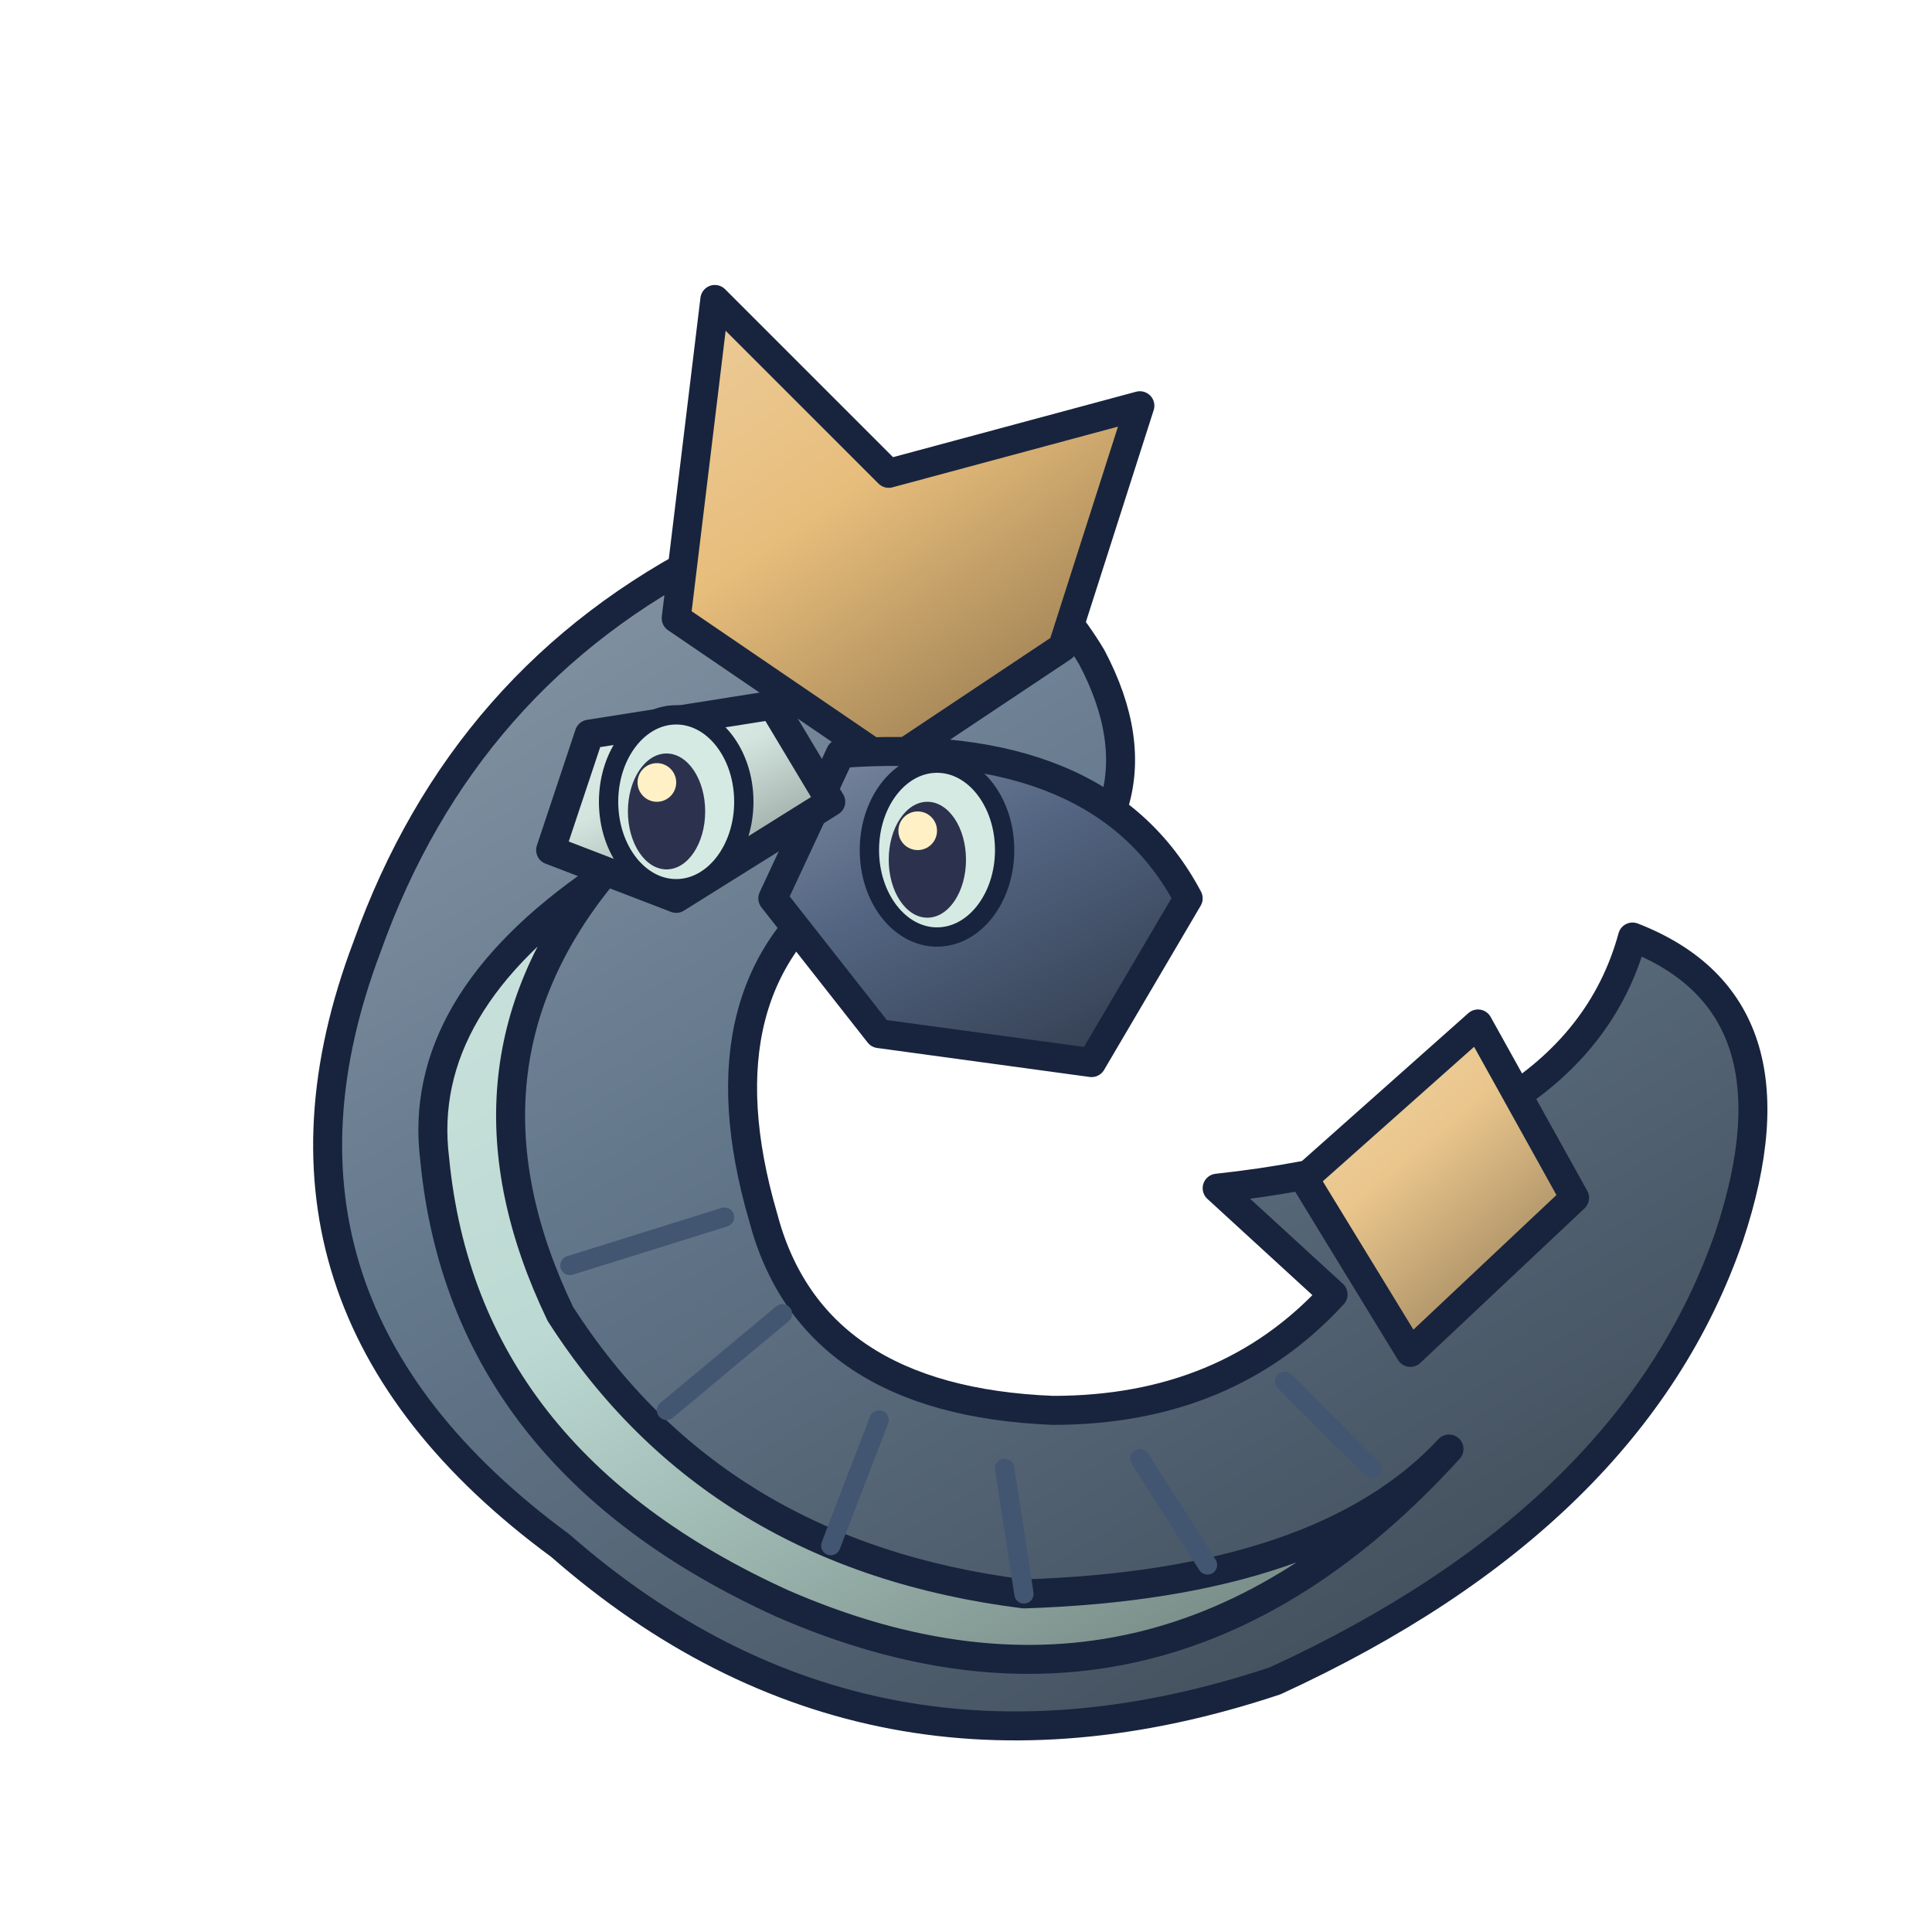
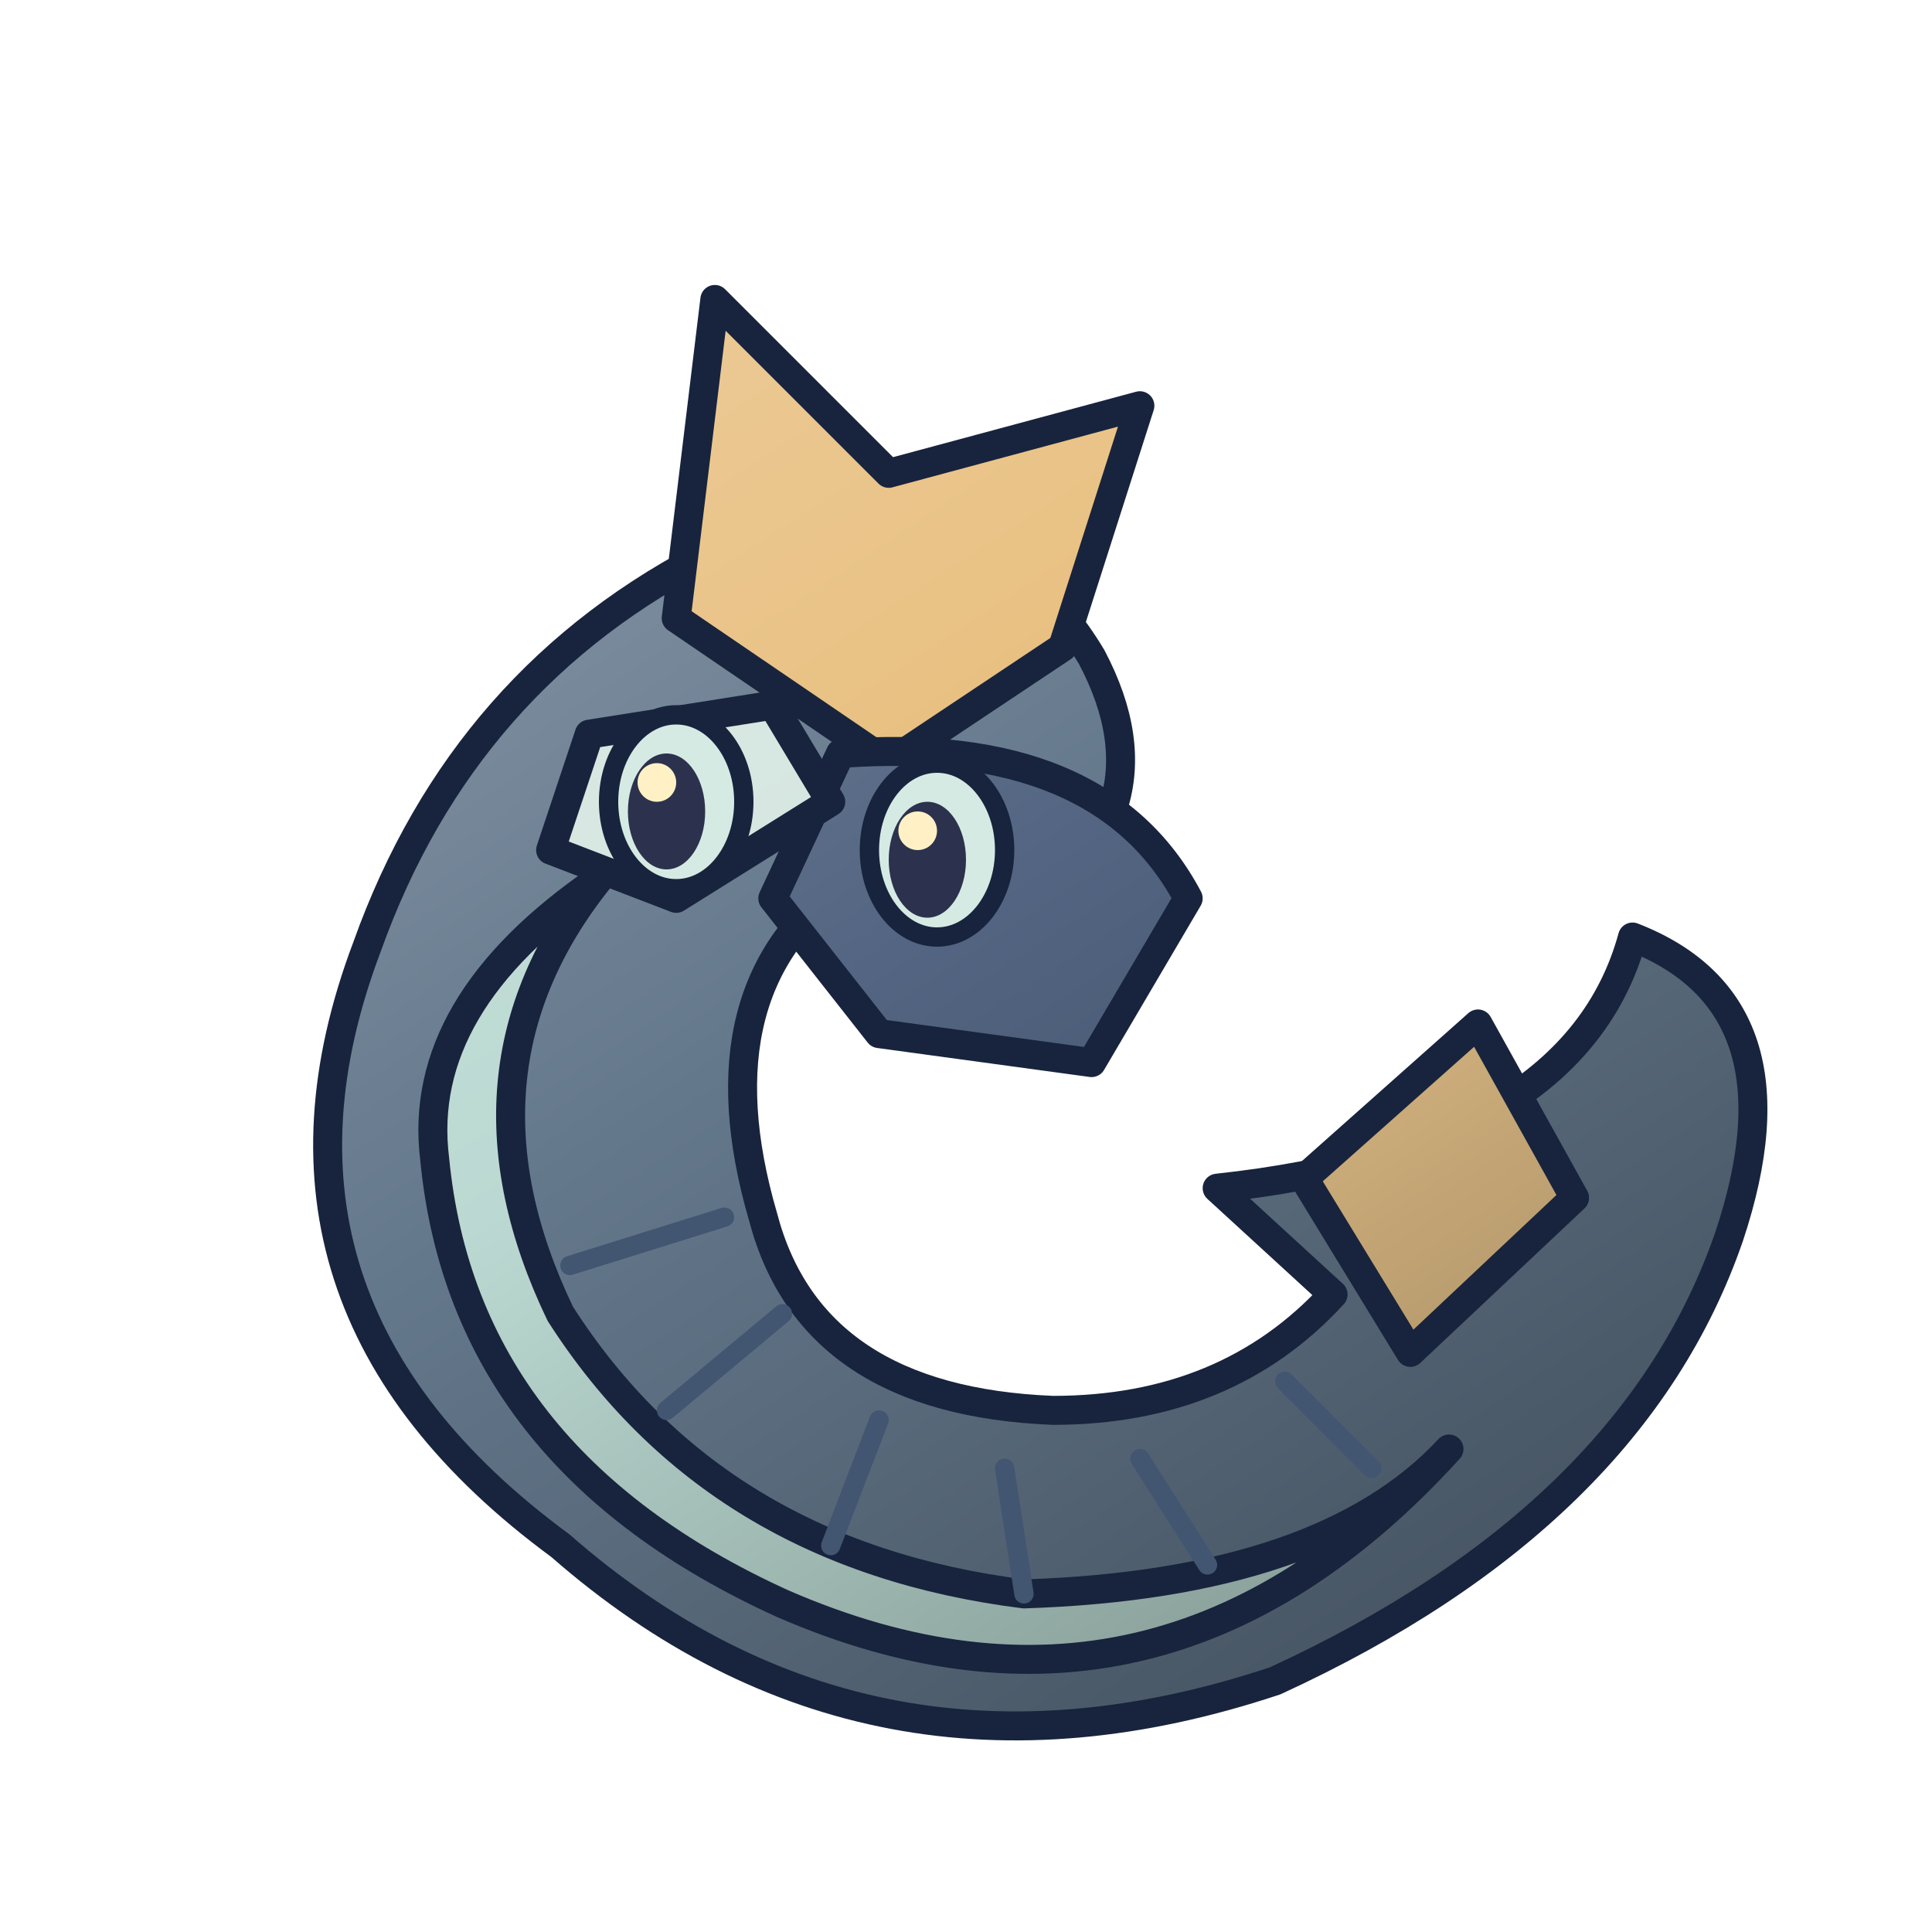
<svg xmlns="http://www.w3.org/2000/svg" width="256" height="256" viewBox="0 0 200 200">
  <defs>
-     <linearGradient id="shade0" x1="0" y1="0" x2=".7" y2="1">
+     <linearGradient id="shade0" gradientUnits="userSpaceOnUse" x1="40" y1="30" x2="145" y2="190">
      <stop stop-color="#7e8ba1" />
      <stop offset=".45" stop-color="#536582" />
      <stop offset="1" stop-color="#364255" />
    </linearGradient>
-     <linearGradient id="shade1" x1="0" y1="0" x2=".7" y2="1">
+     <linearGradient id="shade1" gradientUnits="userSpaceOnUse" x1="40" y1="30" x2="145" y2="190">
      <stop stop-color="#8b9aa9" />
      <stop offset=".45" stop-color="#64788c" />
      <stop offset="1" stop-color="#424f5c" />
    </linearGradient>
-     <linearGradient id="shade2" x1="0" y1="0" x2=".7" y2="1">
+     <linearGradient id="shade2" gradientUnits="userSpaceOnUse" x1="40" y1="30" x2="145" y2="190">
      <stop stop-color="#cce2dd" />
      <stop offset=".45" stop-color="#bbd9d2" />
      <stop offset="1" stop-color="#7b8f8a" />
    </linearGradient>
-     <linearGradient id="shade3" x1="0" y1="0" x2=".7" y2="1">
+     <linearGradient id="shade3" gradientUnits="userSpaceOnUse" x1="40" y1="30" x2="145" y2="190">
      <stop stop-color="#dfebe7" />
      <stop offset=".45" stop-color="#d4e5df" />
      <stop offset="1" stop-color="#8b9793" />
    </linearGradient>
-     <linearGradient id="shade4" x1="0" y1="0" x2=".7" y2="1">
+     <linearGradient id="shade4" gradientUnits="userSpaceOnUse" x1="40" y1="30" x2="145" y2="190">
      <stop stop-color="#edcd9c" />
      <stop offset=".45" stop-color="#e7bd7b" />
      <stop offset="1" stop-color="#987c51" />
    </linearGradient>
-     <linearGradient id="shade5" x1="0" y1="0" x2=".7" y2="1">
+     <linearGradient id="shade5" gradientUnits="userSpaceOnUse" x1="40" y1="30" x2="145" y2="190">
      <stop stop-color="#efd4a9" />
      <stop offset=".45" stop-color="#eac68c" />
      <stop offset="1" stop-color="#9a825c" />
    </linearGradient>
  </defs>
  <g stroke="#18243d" stroke-width="3" stroke-linejoin="round" stroke-linecap="round">
    <path fill="url(#shade1)" d="M126 123Q163 119 169 97Q187 104 179 128Q169 157 132 174Q90 188 58 160Q24 135 38 98Q48 70 74 57Q101 48 113 68Q122 85 104 96L88 91Q72 102 79 126Q84 145 109 146Q127 146 138 134Z" />
    <path fill="url(#shade2)" d="M62 91Q46 111 58 136Q74 161 106 165Q137 164 150 150Q120 183 81 166Q48 151 45 120Q43 104 62 91Z" />
    <path fill="url(#shade4)" d="M70 64L74 31L92 49L118 42L110 67L92 79Z" />
    <path fill="url(#shade0)" d="M87 78Q114 76 123 93L113 110L91 107L80 93Z" />
    <path fill="url(#shade3)" d="M61 76L80 73L86 83L70 93L57 88Z" />
    <path fill="url(#shade5)" d="M135 122L153 106L163 124L146 140Z" />
    <path fill="none" stroke="#425571" stroke-width="2" d="M59 131l16-5M69 146l12-10M86 160l5-13M106 165l-2-13M125 162l-7-11M142 152l-9-9" />
    <ellipse cx="70" cy="83" rx="7" ry="9" fill="#d6eae4" stroke="#18243d" stroke-width="2" />
    <ellipse cx="69" cy="84" rx="4" ry="6" fill="#2c324d" stroke="none" />
    <circle cx="68" cy="81" r="2" fill="#fff1c5" stroke="none" />
    <ellipse cx="97" cy="88" rx="7" ry="9" fill="#d6eae4" stroke="#18243d" stroke-width="2" />
    <ellipse cx="96" cy="89" rx="4" ry="6" fill="#2c324d" stroke="none" />
    <circle cx="95" cy="86" r="2" fill="#fff1c5" stroke="none" />
  </g>
</svg>
